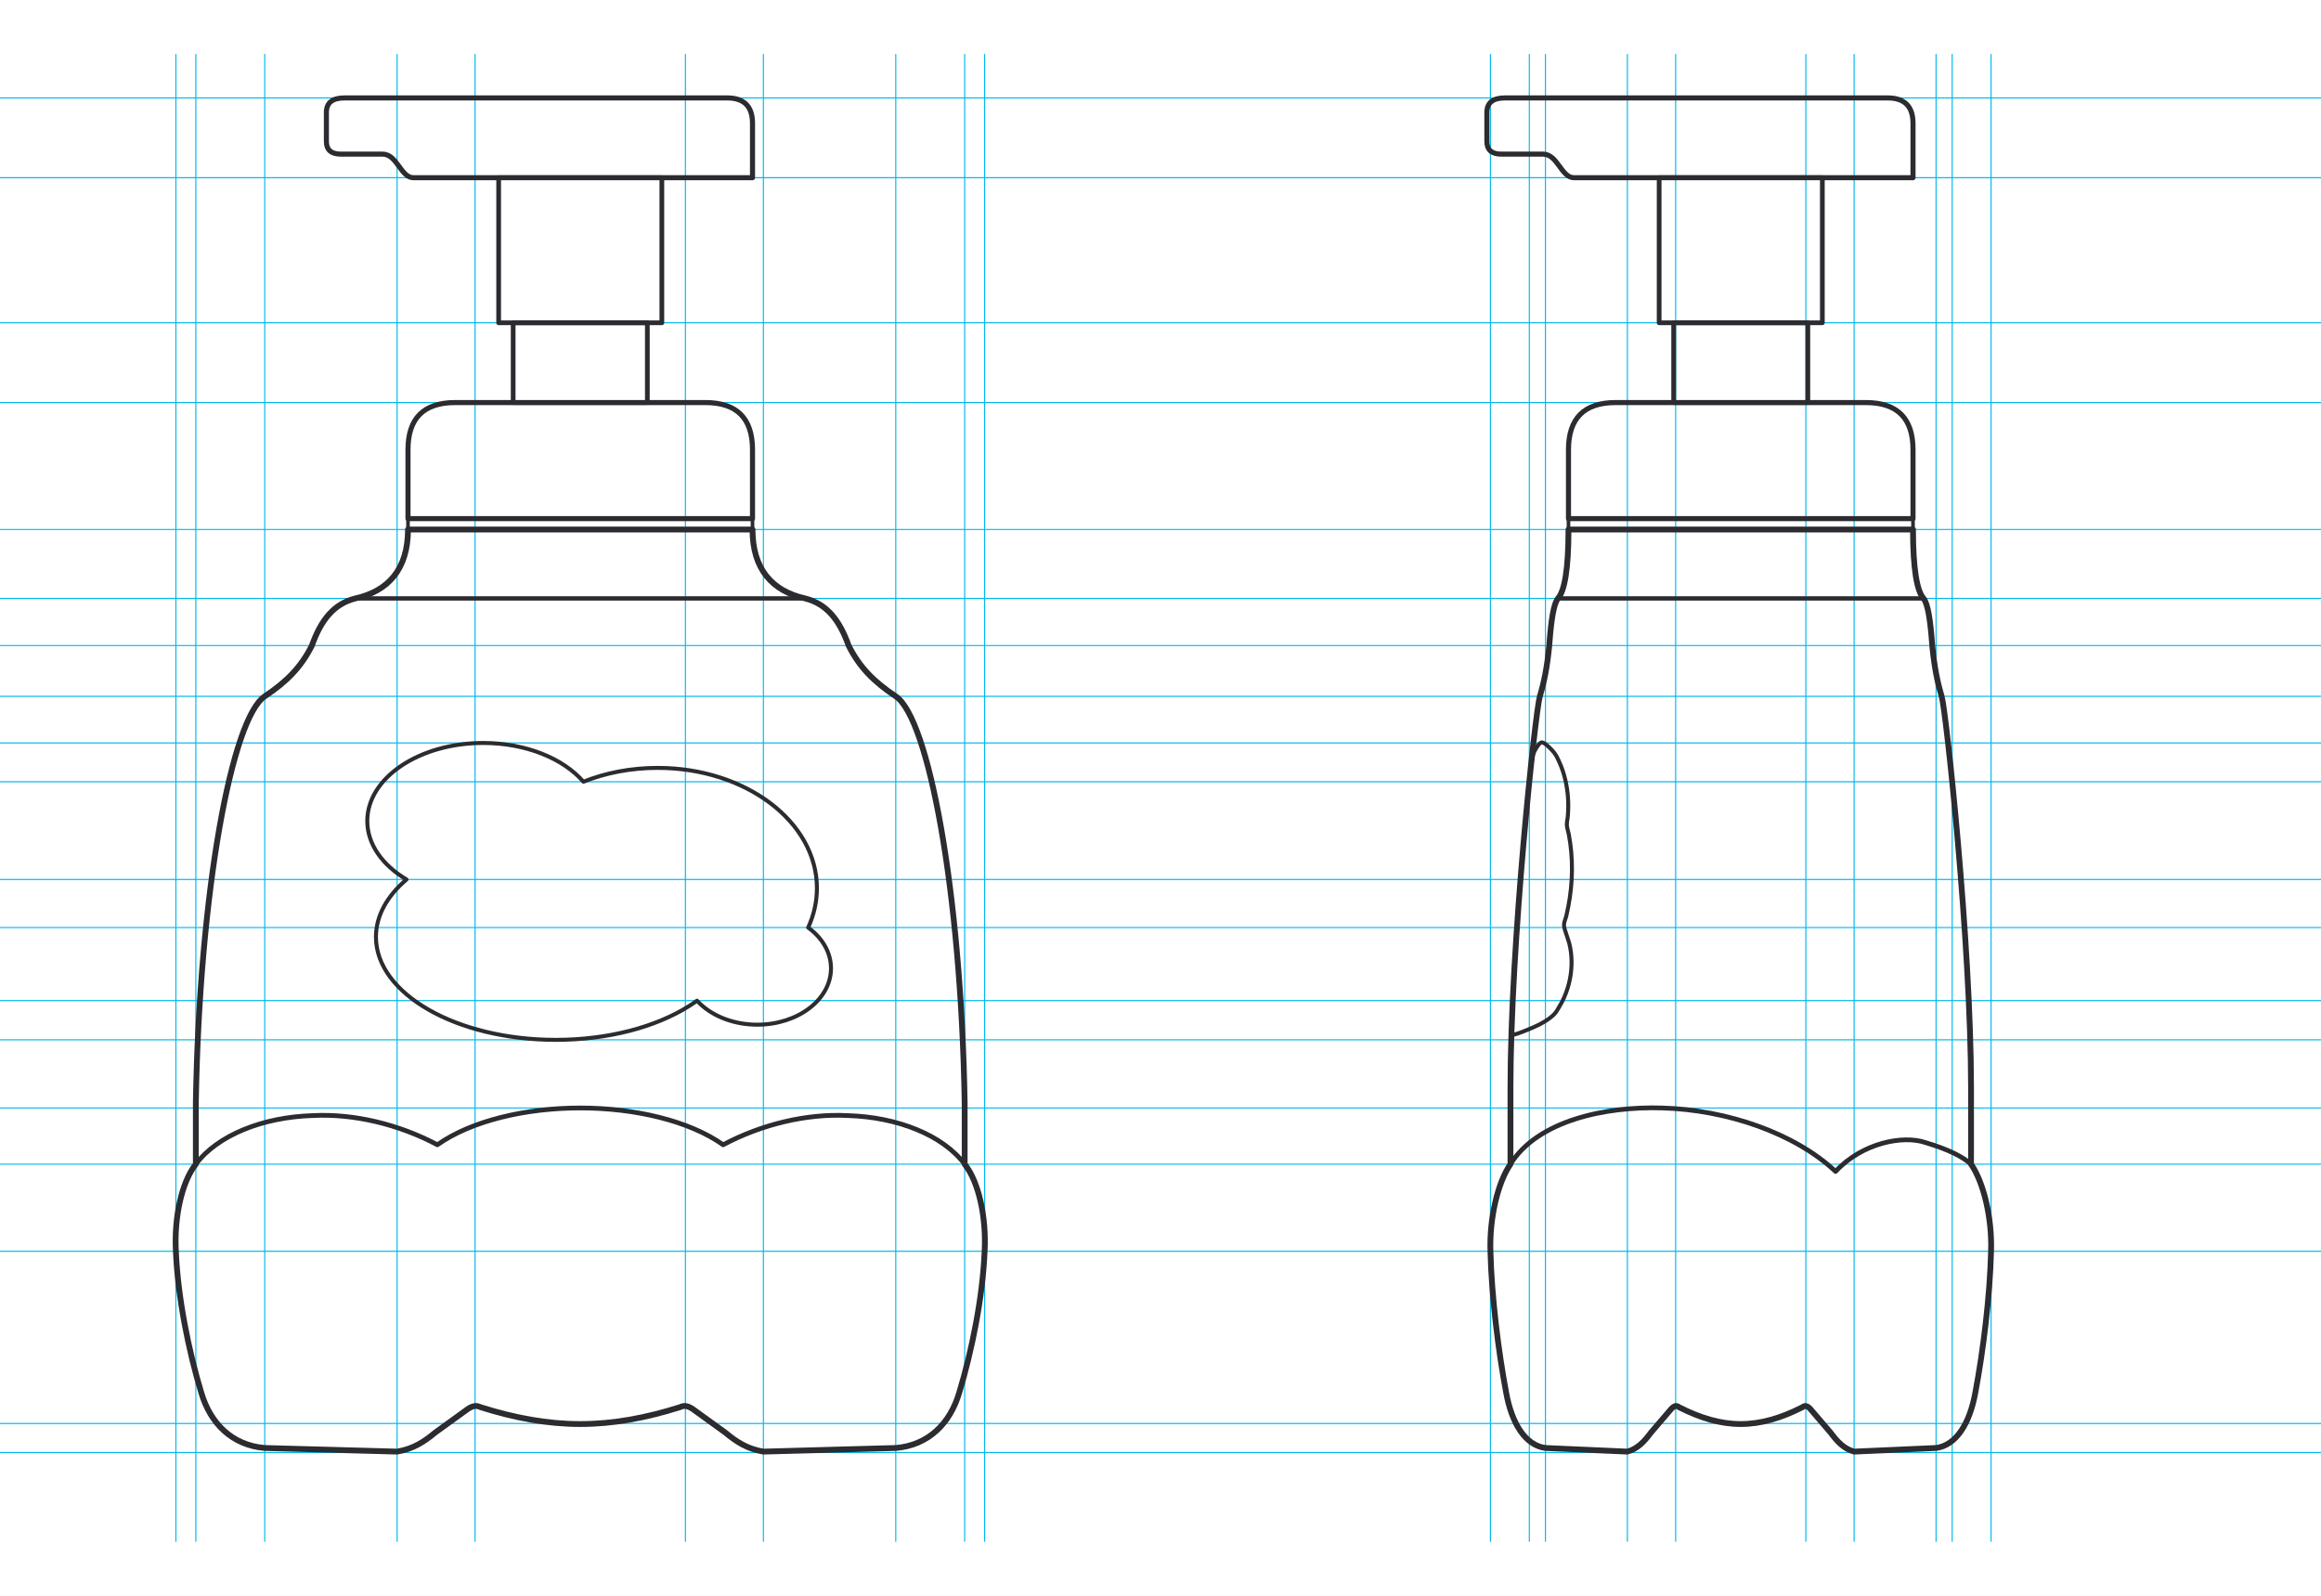
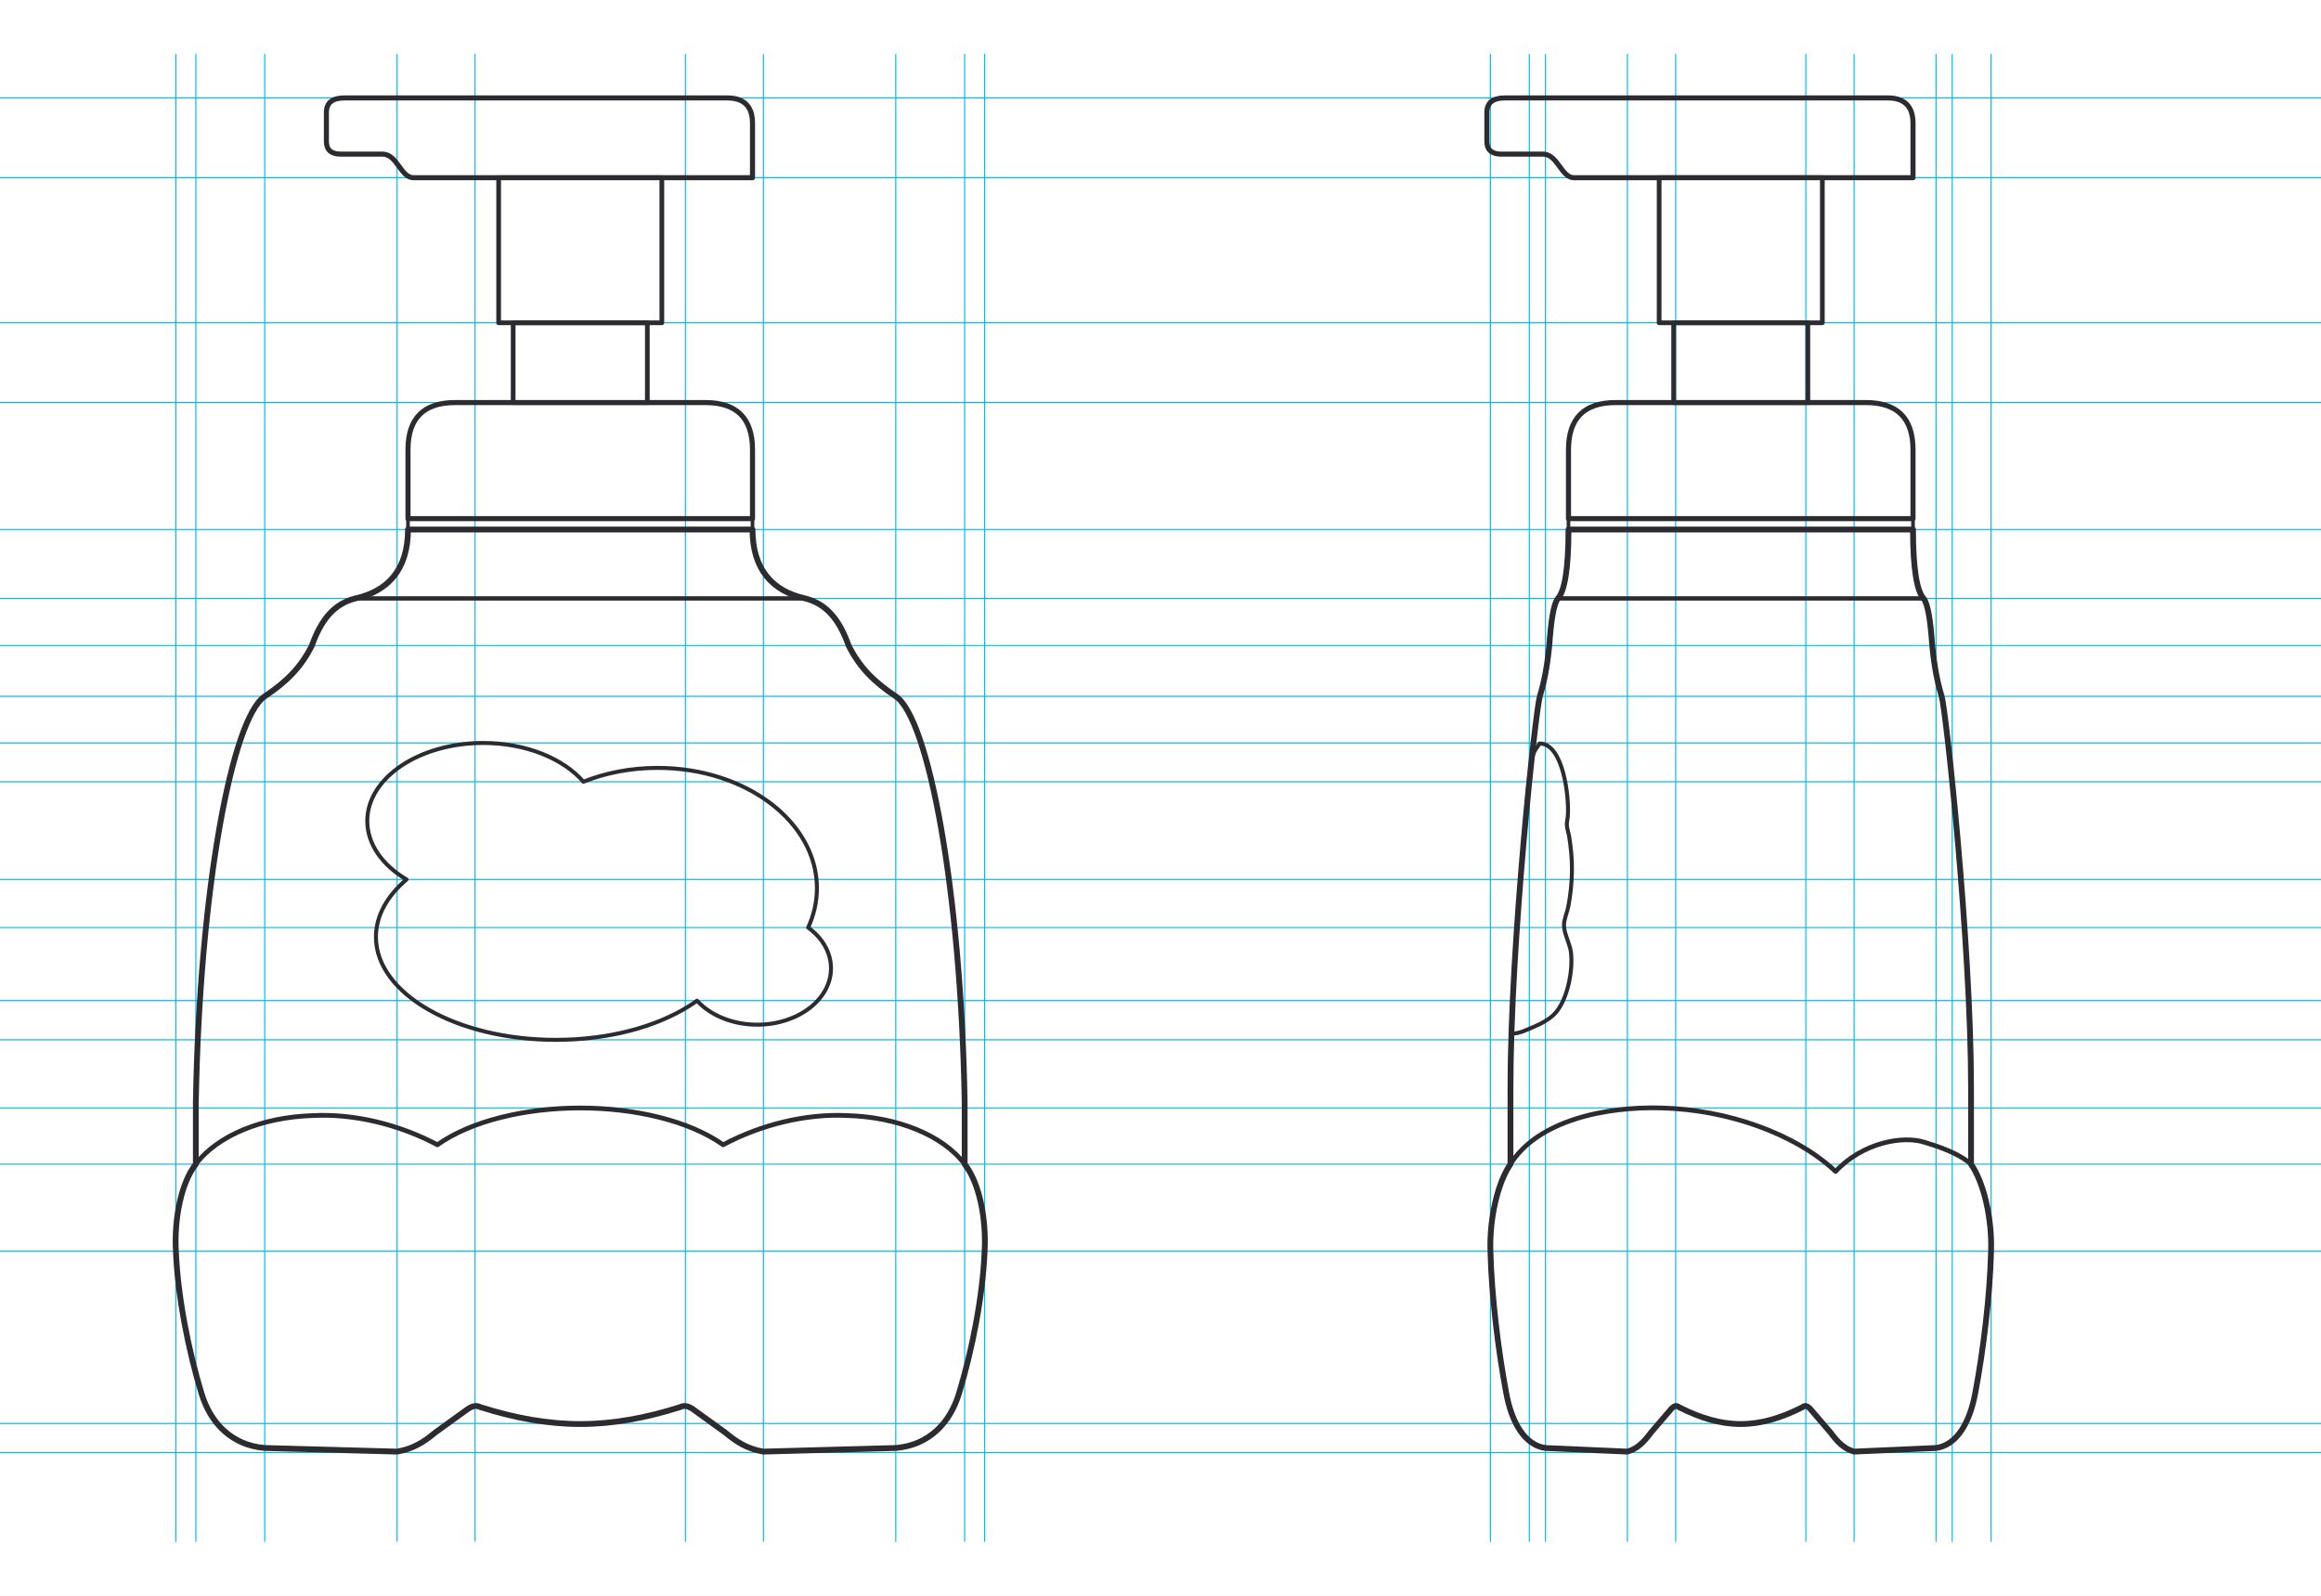
<svg xmlns="http://www.w3.org/2000/svg" width="1280" height="880" viewBox="0 0 1280 880">
  <rect width="1280" height="880" fill="#fff" />
  <g id="Guides">
    <path id="h54" d="M0 54 L1280 54" fill="none" stroke="#00b8eb" stroke-width="0.6" stroke-linejoin="round" stroke-linecap="round" />
    <path id="h98" d="M0 98 L1280 98" fill="none" stroke="#00b8eb" stroke-width="0.6" stroke-linejoin="round" stroke-linecap="round" />
    <path id="h178" d="M0 178 L1280 178" fill="none" stroke="#00b8eb" stroke-width="0.6" stroke-linejoin="round" stroke-linecap="round" />
    <path id="h222" d="M0 222 L1280 222" fill="none" stroke="#00b8eb" stroke-width="0.6" stroke-linejoin="round" stroke-linecap="round" />
    <path id="h292" d="M0 292 L1280 292" fill="none" stroke="#00b8eb" stroke-width="0.6" stroke-linejoin="round" stroke-linecap="round" />
    <path id="h330" d="M0 330 L1280 330" fill="none" stroke="#00b8eb" stroke-width="0.6" stroke-linejoin="round" stroke-linecap="round" />
    <path id="h356" d="M0 356 L1280 356" fill="none" stroke="#00b8eb" stroke-width="0.6" stroke-linejoin="round" stroke-linecap="round" />
    <path id="h384" d="M0 384 L1280 384" fill="none" stroke="#00b8eb" stroke-width="0.6" stroke-linejoin="round" stroke-linecap="round" />
    <path id="h409.7" d="M0 409.7 L1280 409.7" fill="none" stroke="#00b8eb" stroke-width="0.6" stroke-linejoin="round" stroke-linecap="round" />
    <path id="h431.1" d="M0 431.1 L1280 431.1" fill="none" stroke="#00b8eb" stroke-width="0.6" stroke-linejoin="round" stroke-linecap="round" />
    <path id="h485" d="M0 485 L1280 485" fill="none" stroke="#00b8eb" stroke-width="0.6" stroke-linejoin="round" stroke-linecap="round" />
    <path id="h511.5" d="M0 511.5 L1280 511.5" fill="none" stroke="#00b8eb" stroke-width="0.6" stroke-linejoin="round" stroke-linecap="round" />
    <path id="h551.8" d="M0 551.8 L1280 551.8" fill="none" stroke="#00b8eb" stroke-width="0.6" stroke-linejoin="round" stroke-linecap="round" />
    <path id="h573.4" d="M0 573.4 L1280 573.4" fill="none" stroke="#00b8eb" stroke-width="0.6" stroke-linejoin="round" stroke-linecap="round" />
    <path id="h611" d="M0 611 L1280 611" fill="none" stroke="#00b8eb" stroke-width="0.6" stroke-linejoin="round" stroke-linecap="round" />
    <path id="h642" d="M0 642 L1280 642" fill="none" stroke="#00b8eb" stroke-width="0.6" stroke-linejoin="round" stroke-linecap="round" />
    <path id="h690" d="M0 690 L1280 690" fill="none" stroke="#00b8eb" stroke-width="0.6" stroke-linejoin="round" stroke-linecap="round" />
    <path id="h785" d="M0 785 L1280 785" fill="none" stroke="#00b8eb" stroke-width="0.6" stroke-linejoin="round" stroke-linecap="round" />
    <path id="h801" d="M0 801 L1280 801" fill="none" stroke="#00b8eb" stroke-width="0.6" stroke-linejoin="round" stroke-linecap="round" />
    <path id="v" d="M543.00 30 L543.00 850" fill="none" stroke="#00b8eb" stroke-width="0.6" stroke-linejoin="round" stroke-linecap="round" />
    <path id="v" d="M97.00 30 L97.00 850" fill="none" stroke="#00b8eb" stroke-width="0.6" stroke-linejoin="round" stroke-linecap="round" />
    <path id="v" d="M532.00 30 L532.00 850" fill="none" stroke="#00b8eb" stroke-width="0.6" stroke-linejoin="round" stroke-linecap="round" />
    <path id="v" d="M108.00 30 L108.00 850" fill="none" stroke="#00b8eb" stroke-width="0.6" stroke-linejoin="round" stroke-linecap="round" />
    <path id="v" d="M494.00 30 L494.00 850" fill="none" stroke="#00b8eb" stroke-width="0.6" stroke-linejoin="round" stroke-linecap="round" />
    <path id="v" d="M146.00 30 L146.00 850" fill="none" stroke="#00b8eb" stroke-width="0.6" stroke-linejoin="round" stroke-linecap="round" />
    <path id="v" d="M421.00 30 L421.00 850" fill="none" stroke="#00b8eb" stroke-width="0.6" stroke-linejoin="round" stroke-linecap="round" />
    <path id="v" d="M219.00 30 L219.00 850" fill="none" stroke="#00b8eb" stroke-width="0.6" stroke-linejoin="round" stroke-linecap="round" />
    <path id="v" d="M378.00 30 L378.00 850" fill="none" stroke="#00b8eb" stroke-width="0.6" stroke-linejoin="round" stroke-linecap="round" />
    <path id="v" d="M262.00 30 L262.00 850" fill="none" stroke="#00b8eb" stroke-width="0.6" stroke-linejoin="round" stroke-linecap="round" />
    <path id="v" d="M1098.04 30 L1098.04 850" fill="none" stroke="#00b8eb" stroke-width="0.6" stroke-linejoin="round" stroke-linecap="round" />
    <path id="v" d="M821.96 30 L821.96 850" fill="none" stroke="#00b8eb" stroke-width="0.6" stroke-linejoin="round" stroke-linecap="round" />
    <path id="v" d="M1076.60 30 L1076.60 850" fill="none" stroke="#00b8eb" stroke-width="0.6" stroke-linejoin="round" stroke-linecap="round" />
    <path id="v" d="M843.40 30 L843.40 850" fill="none" stroke="#00b8eb" stroke-width="0.6" stroke-linejoin="round" stroke-linecap="round" />
    <path id="v" d="M1067.71 30 L1067.71 850" fill="none" stroke="#00b8eb" stroke-width="0.6" stroke-linejoin="round" stroke-linecap="round" />
    <path id="v" d="M852.29 30 L852.29 850" fill="none" stroke="#00b8eb" stroke-width="0.6" stroke-linejoin="round" stroke-linecap="round" />
    <path id="v" d="M1022.52 30 L1022.52 850" fill="none" stroke="#00b8eb" stroke-width="0.6" stroke-linejoin="round" stroke-linecap="round" />
    <path id="v" d="M897.48 30 L897.48 850" fill="none" stroke="#00b8eb" stroke-width="0.6" stroke-linejoin="round" stroke-linecap="round" />
    <path id="v" d="M995.90 30 L995.90 850" fill="none" stroke="#00b8eb" stroke-width="0.6" stroke-linejoin="round" stroke-linecap="round" />
    <path id="v" d="M924.10 30 L924.10 850" fill="none" stroke="#00b8eb" stroke-width="0.6" stroke-linejoin="round" stroke-linecap="round" />
  </g>
  <g id="Bottle">
    <path id="body_outline" d="M 225 292 C 225 314 214 326 196 330 C 184 333 177 342 172 356 C 166 368 158 376 146 384 C 128 396 110 491 108 608 L108.00 642.00 C100.00 652.00 96.00 672.00 97.00 690.00 C98.00 715.00 104.00 745.00 111.00 768.00 C116.00 785.00 128.00 797.00 146.00 798.50 L219.00 800.50 C228.00 799.00 234.00 795.00 240.00 790.00 L258.00 777.00 C261.00 775.00 263.00 775.00 265.00 776.00 C284.00 782.00 302.00 785.30 320.00 785.30 C338.00 785.30 356.00 782.00 375.00 776.00 C377.00 775.00 379.00 775.00 382.00 777.00 L400.00 790.00 C406.00 795.00 412.00 799.00 421.00 800.50 L494.00 798.50 C512.00 797.00 524.00 785.00 529.00 768.00 C536.00 745.00 542.00 715.00 543.00 690.00 C544.00 672.00 540.00 652.00 532.00 642.00 L 532 608 C 530 491 512 396 494 384 C 482 376 474 368 468 356 C 463 342 456 333 444 330 C 426 326 415 314 415 292 Z" fill="none" stroke="#2b2b30" stroke-width="3.2" stroke-linejoin="round" stroke-linecap="round" />
    <path id="shoulder_parting_line" d="M 196 330 L 444 330" fill="none" stroke="#2b2b30" stroke-width="2.4" stroke-linejoin="round" stroke-linecap="round" />
    <path id="foam_parting_line" d="M108.00 642.00 C120.00 626.00 145.00 616.00 172.50 615.20 C195.00 614.00 220.00 620.00 241.20 631.30 C260.00 618.00 290.00 611.00 320.00 611.00 C350.00 611.00 380.00 618.00 398.80 631.30 C420.00 620.00 445.00 614.00 467.50 615.20 C495.00 616.00 520.00 626.00 532.00 642.00" fill="none" stroke="#2b2b30" stroke-width="2.6" stroke-linejoin="round" stroke-linecap="round" />
    <path id="body_outline" d="M865.00 292.00 C865.00 314.00 862.80 326.00 859.20 330.00 C856.80 333.00 855.40 342.00 854.40 356.00 C853.20 368.00 851.60 376.00 849.20 384.00 C846.80 392.00 833.00 520.00 833.00 600.00 C833.00 615.00 833.00 630.00 833.00 642.00 C826.00 652.00 821.34 672.00 821.96 690.00 C822.58 715.00 826.30 745.00 830.63 768.00 C833.72 785.00 841.15 797.00 852.29 798.50 L897.48 800.50 C903.05 799.00 906.77 795.00 910.48 790.00 L921.62 777.00 C923.48 775.00 924.72 775.00 925.95 776.00 C937.72 782.00 948.86 785.30 960.00 785.30 C971.14 785.30 982.28 782.00 994.05 776.00 C995.28 775.00 996.52 775.00 998.38 777.00 L1009.52 790.00 C1013.23 795.00 1016.95 799.00 1022.52 800.50 L1067.71 798.50 C1078.85 797.00 1086.28 785.00 1089.37 768.00 C1093.70 745.00 1097.42 715.00 1098.04 690.00 C1098.66 672.00 1094.00 652.00 1087.00 642.00 C1087.00 630.00 1087.00 615.00 1087.00 600.00 C1087.00 520.00 1073.20 392.00 1070.80 384.00 C1068.40 376.00 1066.80 368.00 1065.60 356.00 C1064.60 342.00 1063.20 333.00 1060.80 330.00 C1057.20 326.00 1055.00 314.00 1055.00 292.00 Z" fill="none" stroke="#2b2b30" stroke-width="3.2" stroke-linejoin="round" stroke-linecap="round" />
    <path id="shoulder_parting_line" d="M859.20 330.00 L1060.80 330.00" fill="none" stroke="#2b2b30" stroke-width="2.4" stroke-linejoin="round" stroke-linecap="round" />
    <path id="foam_parting_line" d="M833.00 642.00 C847.94 618.00 885.29 610.00 916.67 611.00 C952.53 612.00 989.88 625.00 1012.29 646.00 C1027.24 630.00 1049.65 626.00 1061.60 630.00 C1075.05 634.00 1082.52 638.00 1087.00 642.00" fill="none" stroke="#2b2b30" stroke-width="2.6" stroke-linejoin="round" stroke-linecap="round" />
  </g>
  <g id="Label">
    <path id="label" d="M458.28 534.00 C458.28 551.16 440.09 565.07 417.65 565.07 C404.99 565.07 393.68 560.64 386.23 553.70 C385.58 553.10 384.97 552.48 384.38 551.84 C382.97 552.86 381.51 553.85 379.98 554.82 C361.84 566.26 335.65 573.44 306.52 573.44 C251.74 573.44 207.33 548.03 207.33 516.68 C207.33 504.95 213.55 494.05 224.20 485.00 C210.92 477.13 202.55 465.59 202.55 452.74 C202.55 428.98 231.17 409.72 266.48 409.72 C290.06 409.72 310.66 418.31 321.75 431.09 C333.97 426.22 347.90 423.46 362.68 423.46 C411.19 423.46 450.52 453.16 450.52 489.79 C450.52 497.40 448.82 504.71 445.69 511.52 C453.45 517.17 458.28 525.16 458.28 534.00 Z" fill="none" stroke="#2b2b30" stroke-width="2.2" stroke-linejoin="round" stroke-linecap="round" />
-     <path id="label_side" d="M849.10 410.02 C848.12 410.85 846.64 413.35 845.91 415.02 C845.19 416.69 845.09 418.35 844.77 420.02 C844.45 421.69 844.22 423.35 844.01 425.02 C843.80 426.69 843.67 428.35 843.50 430.02 C843.33 431.69 843.16 433.35 842.99 435.02 C842.83 436.69 842.66 438.35 842.50 440.02 C842.34 441.69 842.18 443.35 842.02 445.02 C841.86 446.69 841.71 448.35 841.55 450.02 C841.40 451.69 841.24 453.35 841.09 455.02 C840.94 456.69 840.79 458.35 840.64 460.02 C840.49 461.69 840.34 463.35 840.20 465.02 C840.05 466.69 839.91 468.35 839.77 470.02 C839.63 471.69 839.49 473.35 839.35 475.02 C839.21 476.69 839.07 478.35 838.94 480.02 C838.80 481.69 838.67 483.35 838.53 485.02 C838.40 486.69 838.27 488.35 838.14 490.02 C838.01 491.69 837.89 493.35 837.76 495.02 C837.64 496.69 837.51 498.35 837.39 500.02 C837.27 501.69 837.15 503.35 837.03 505.02 C836.91 506.69 836.80 508.35 836.68 510.02 C836.57 511.69 836.45 513.35 836.34 515.02 C836.23 516.69 836.12 518.35 836.02 520.02 C835.91 521.69 835.81 523.35 835.70 525.02 C835.60 526.69 835.50 528.35 835.40 530.02 C835.31 531.69 835.21 533.35 835.12 535.02 C835.02 536.69 834.93 538.35 834.84 540.02 C834.75 541.69 834.67 543.35 834.58 545.02 C834.50 546.69 834.42 548.35 834.34 550.02 C834.26 551.69 834.18 553.35 834.11 555.02 C834.04 556.69 833.97 558.35 833.90 560.02 C833.83 561.69 833.77 563.35 833.71 565.02 C833.65 566.69 833.02 569.19 833.53 570.02 C834.05 570.85 834.23 570.85 836.78 570.02 C839.34 569.19 845.58 566.69 848.85 565.02 C852.12 563.35 854.54 561.69 856.40 560.02 C858.26 558.35 858.98 556.69 860.01 555.02 C861.05 553.35 861.86 551.69 862.61 550.02 C863.35 548.35 863.96 546.69 864.49 545.02 C865.02 543.35 865.44 541.69 865.77 540.02 C866.11 538.35 866.35 536.69 866.50 535.02 C866.65 533.35 866.72 531.69 866.69 530.02 C866.67 528.35 866.56 526.69 866.34 525.02 C866.12 523.35 865.81 521.69 865.38 520.02 C864.95 518.35 864.22 516.69 863.75 515.02 C863.27 513.35 862.51 511.69 862.52 510.02 C862.53 508.35 863.42 506.69 863.81 505.02 C864.20 503.35 864.56 501.69 864.88 500.02 C865.20 498.35 865.48 496.69 865.73 495.02 C865.97 493.35 866.18 491.69 866.35 490.02 C866.52 488.35 866.65 486.69 866.75 485.02 C866.84 483.35 866.90 481.69 866.91 480.02 C866.93 478.35 866.90 476.69 866.84 475.02 C866.78 473.35 866.67 471.69 866.53 470.02 C866.38 468.35 866.20 466.69 865.97 465.02 C865.74 463.35 865.48 461.69 865.16 460.02 C864.85 458.35 864.19 456.69 864.10 455.02 C864.01 453.35 864.51 451.69 864.64 450.02 C864.77 448.35 864.86 446.69 864.87 445.02 C864.89 443.35 864.85 441.69 864.73 440.02 C864.62 438.35 864.45 436.69 864.20 435.02 C863.95 433.35 863.64 431.69 863.24 430.02 C862.85 428.35 862.39 426.69 861.82 425.02 C861.25 423.35 860.63 421.69 859.84 420.02 C859.05 418.35 858.39 416.69 857.06 415.02 C855.73 413.35 853.17 410.85 851.85 410.02 C850.52 409.19 850.09 409.19 849.10 410.02 Z" fill="none" stroke="#2b2b30" stroke-width="2.2" stroke-linejoin="round" stroke-linecap="round" />
+     <path id="label_side" d="M849.10 410.02 C848.09 411.61 846.66 413.29 845.91 415.02 C843.03 421.68 841.55 449.89 840.75 458.77 C837.41 495.78 834.82 532.88 833.53 570.02 C838.04 570.02 841.67 568.00 845.84 566.27 C849.37 564.81 853.51 562.61 856.40 560.02 C864.32 552.93 867.67 535.17 866.34 525.02 C865.69 520.10 862.49 514.92 862.52 510.02 C862.54 506.89 864.28 503.14 864.88 500.02 C866.14 493.45 866.85 486.72 866.91 480.02 C866.97 473.72 866.37 467.48 865.37 461.27 C865.04 459.23 864.21 457.08 864.10 455.02 C864.02 453.40 864.51 451.64 864.64 450.02 C865.42 439.86 862.21 410.02 849.10 410.02 Z" fill="none" stroke="#2b2b30" stroke-width="2.2" stroke-linejoin="round" stroke-linecap="round" />
  </g>
  <g id="Pump">
    <path id="stem_lower" d="M 283 178 L 357 178 L 357 222 L 283 222 Z" fill="none" stroke="#2b2b30" stroke-width="2.6" stroke-linejoin="round" stroke-linecap="round" />
    <path id="stem_upper" d="M 275 98 L 365 98 L 365 178 L 275 178 Z" fill="none" stroke="#2b2b30" stroke-width="2.6" stroke-linejoin="round" stroke-linecap="round" />
    <path id="cap" d="M 225 286 L 225 248 Q 225 222 251 222 L 389 222 Q 415 222 415 248 L 415 286 Z" fill="none" stroke="#2b2b30" stroke-width="2.8" stroke-linejoin="round" stroke-linecap="round" />
    <path id="cap_ring" d="M 225 286 L 415 286 L 415 292 L 225 292 Z" fill="none" stroke="#2b2b30" stroke-width="2.0" stroke-linejoin="round" stroke-linecap="round" />
    <path id="pump_head" d="M 190 54 L 401 54 Q 415 54 415 68 L 415 98 L 228 98 C 221 98 219 85 211 85 L 188 85 Q 180 85 180 78 L 180 62 Q 180 54 190 54 Z" fill="none" stroke="#2b2b30" stroke-width="2.8" stroke-linejoin="round" stroke-linecap="round" />
    <path id="pump_head" d="M830.00 54.00 L1041.00 54.00 Q1055.00 54.00 1055.00 68.00 L1055.00 98.00 L868.00 98.00 C861.00 98.00 859.00 85.00 851.00 85.00 L828.00 85.00 Q820.00 85.00 820.00 78.00 L820.00 62.00 Q820.00 54.00 830.00 54.00 Z" fill="none" stroke="#2b2b30" stroke-width="2.8" stroke-linejoin="round" stroke-linecap="round" />
    <path id="stem_upper" d="M915.00 98.00 L1005.00 98.00 L1005.00 178.00 L915.00 178.00 Z" fill="none" stroke="#2b2b30" stroke-width="2.6" stroke-linejoin="round" stroke-linecap="round" />
    <path id="stem_lower" d="M923.00 178.00 L997.00 178.00 L997.00 222.00 L923.00 222.00 Z" fill="none" stroke="#2b2b30" stroke-width="2.6" stroke-linejoin="round" stroke-linecap="round" />
    <path id="cap" d="M865.00 286.00 L865.00 248.00 Q865.00 222.00 891.00 222.00 L1029.00 222.00 Q1055.00 222.00 1055.00 248.00 L1055.00 286.00 Z" fill="none" stroke="#2b2b30" stroke-width="2.8" stroke-linejoin="round" stroke-linecap="round" />
    <path id="cap_ring" d="M865.00 286.00 L1055.00 286.00 L1055.00 292.00 L865.00 292.00 Z" fill="none" stroke="#2b2b30" stroke-width="2.0" stroke-linejoin="round" stroke-linecap="round" />
  </g>
</svg>
